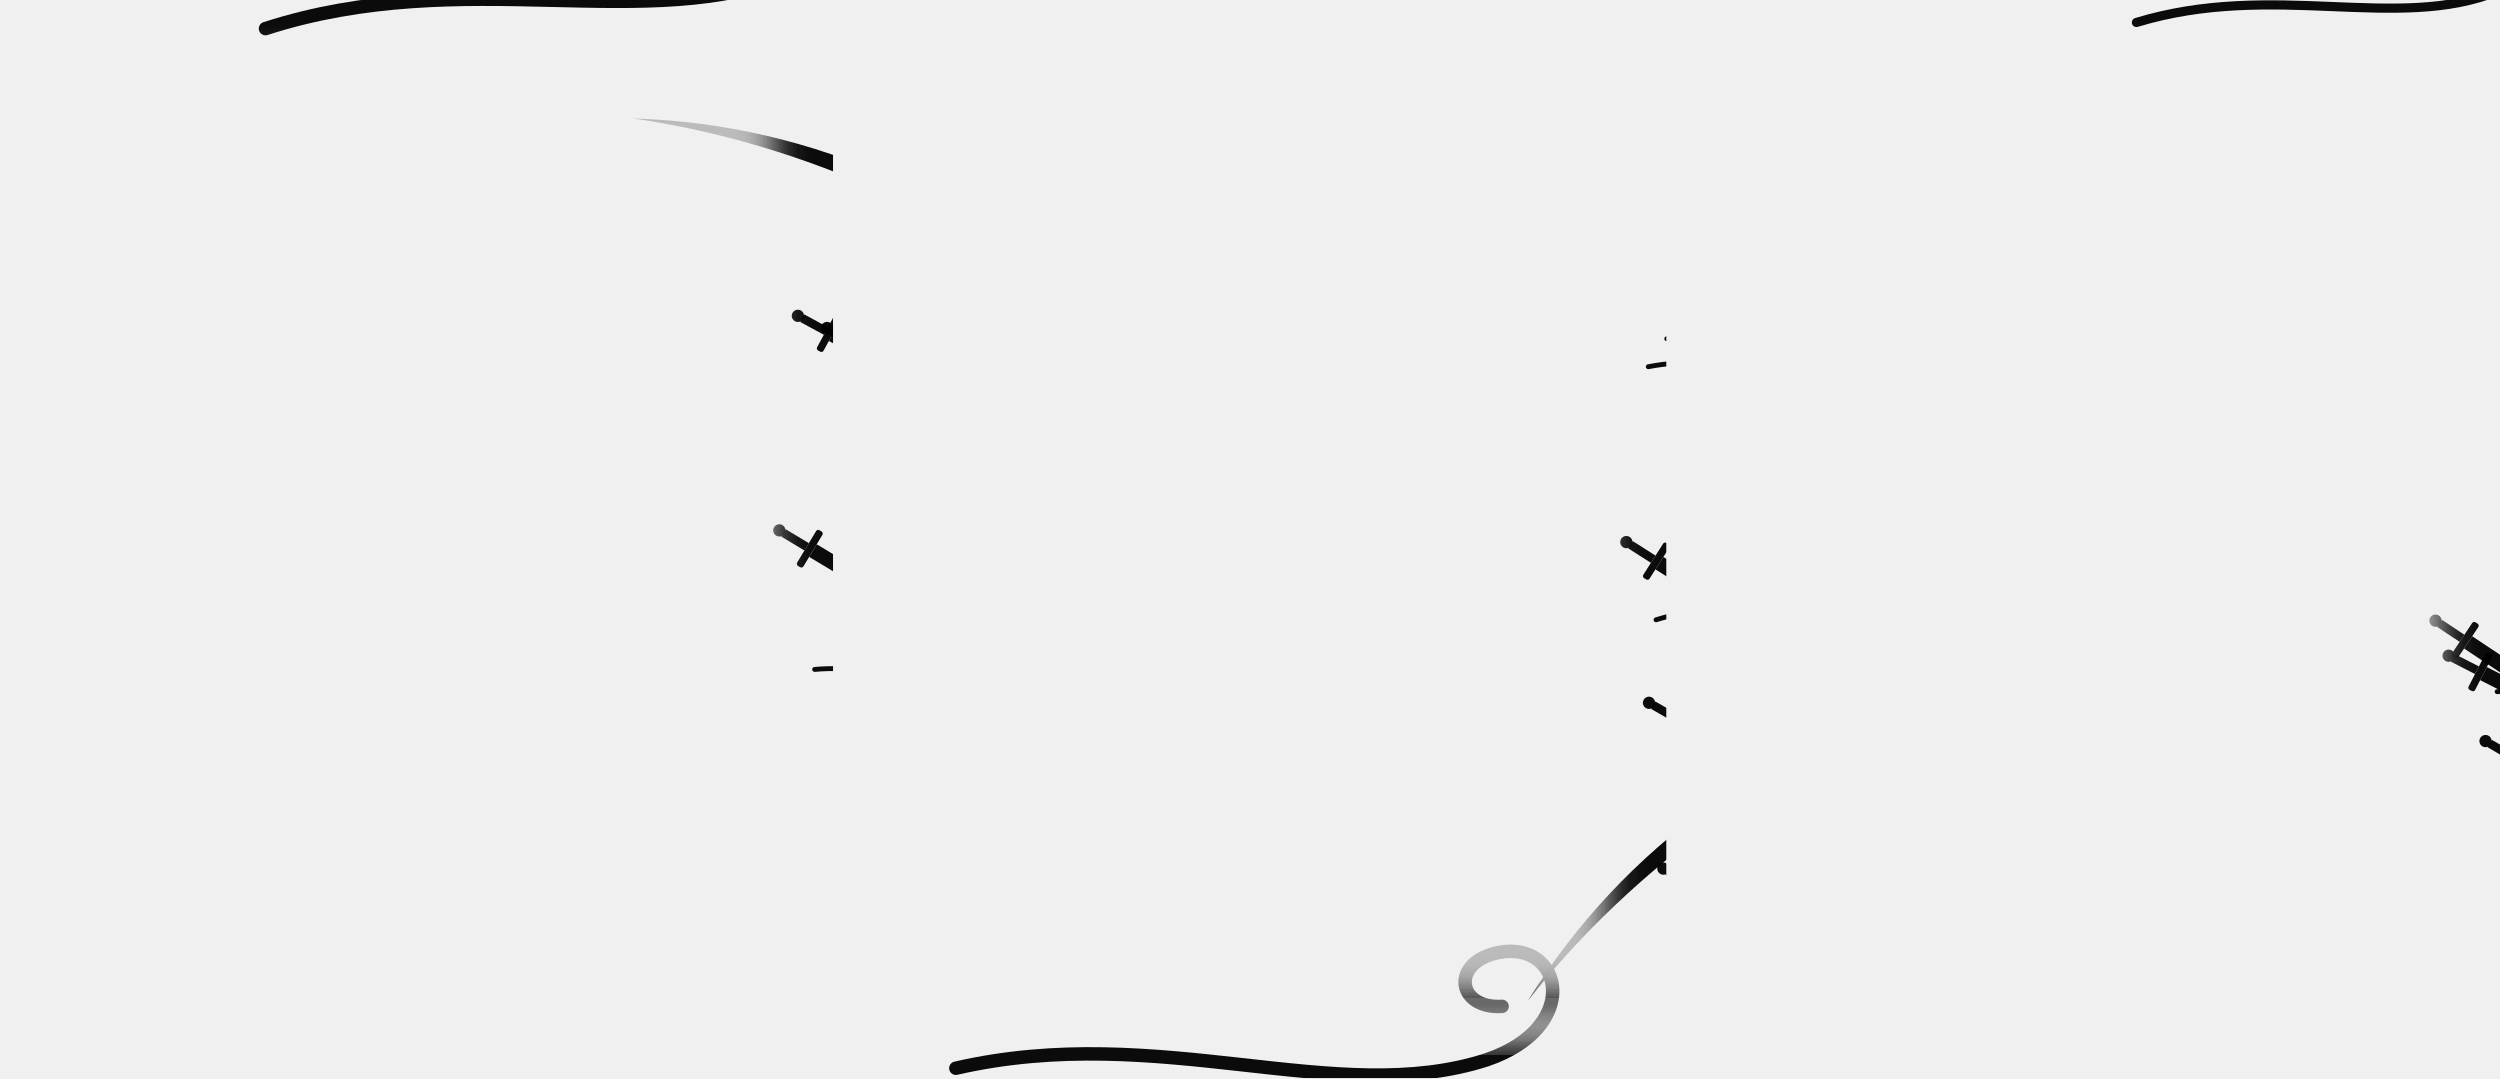
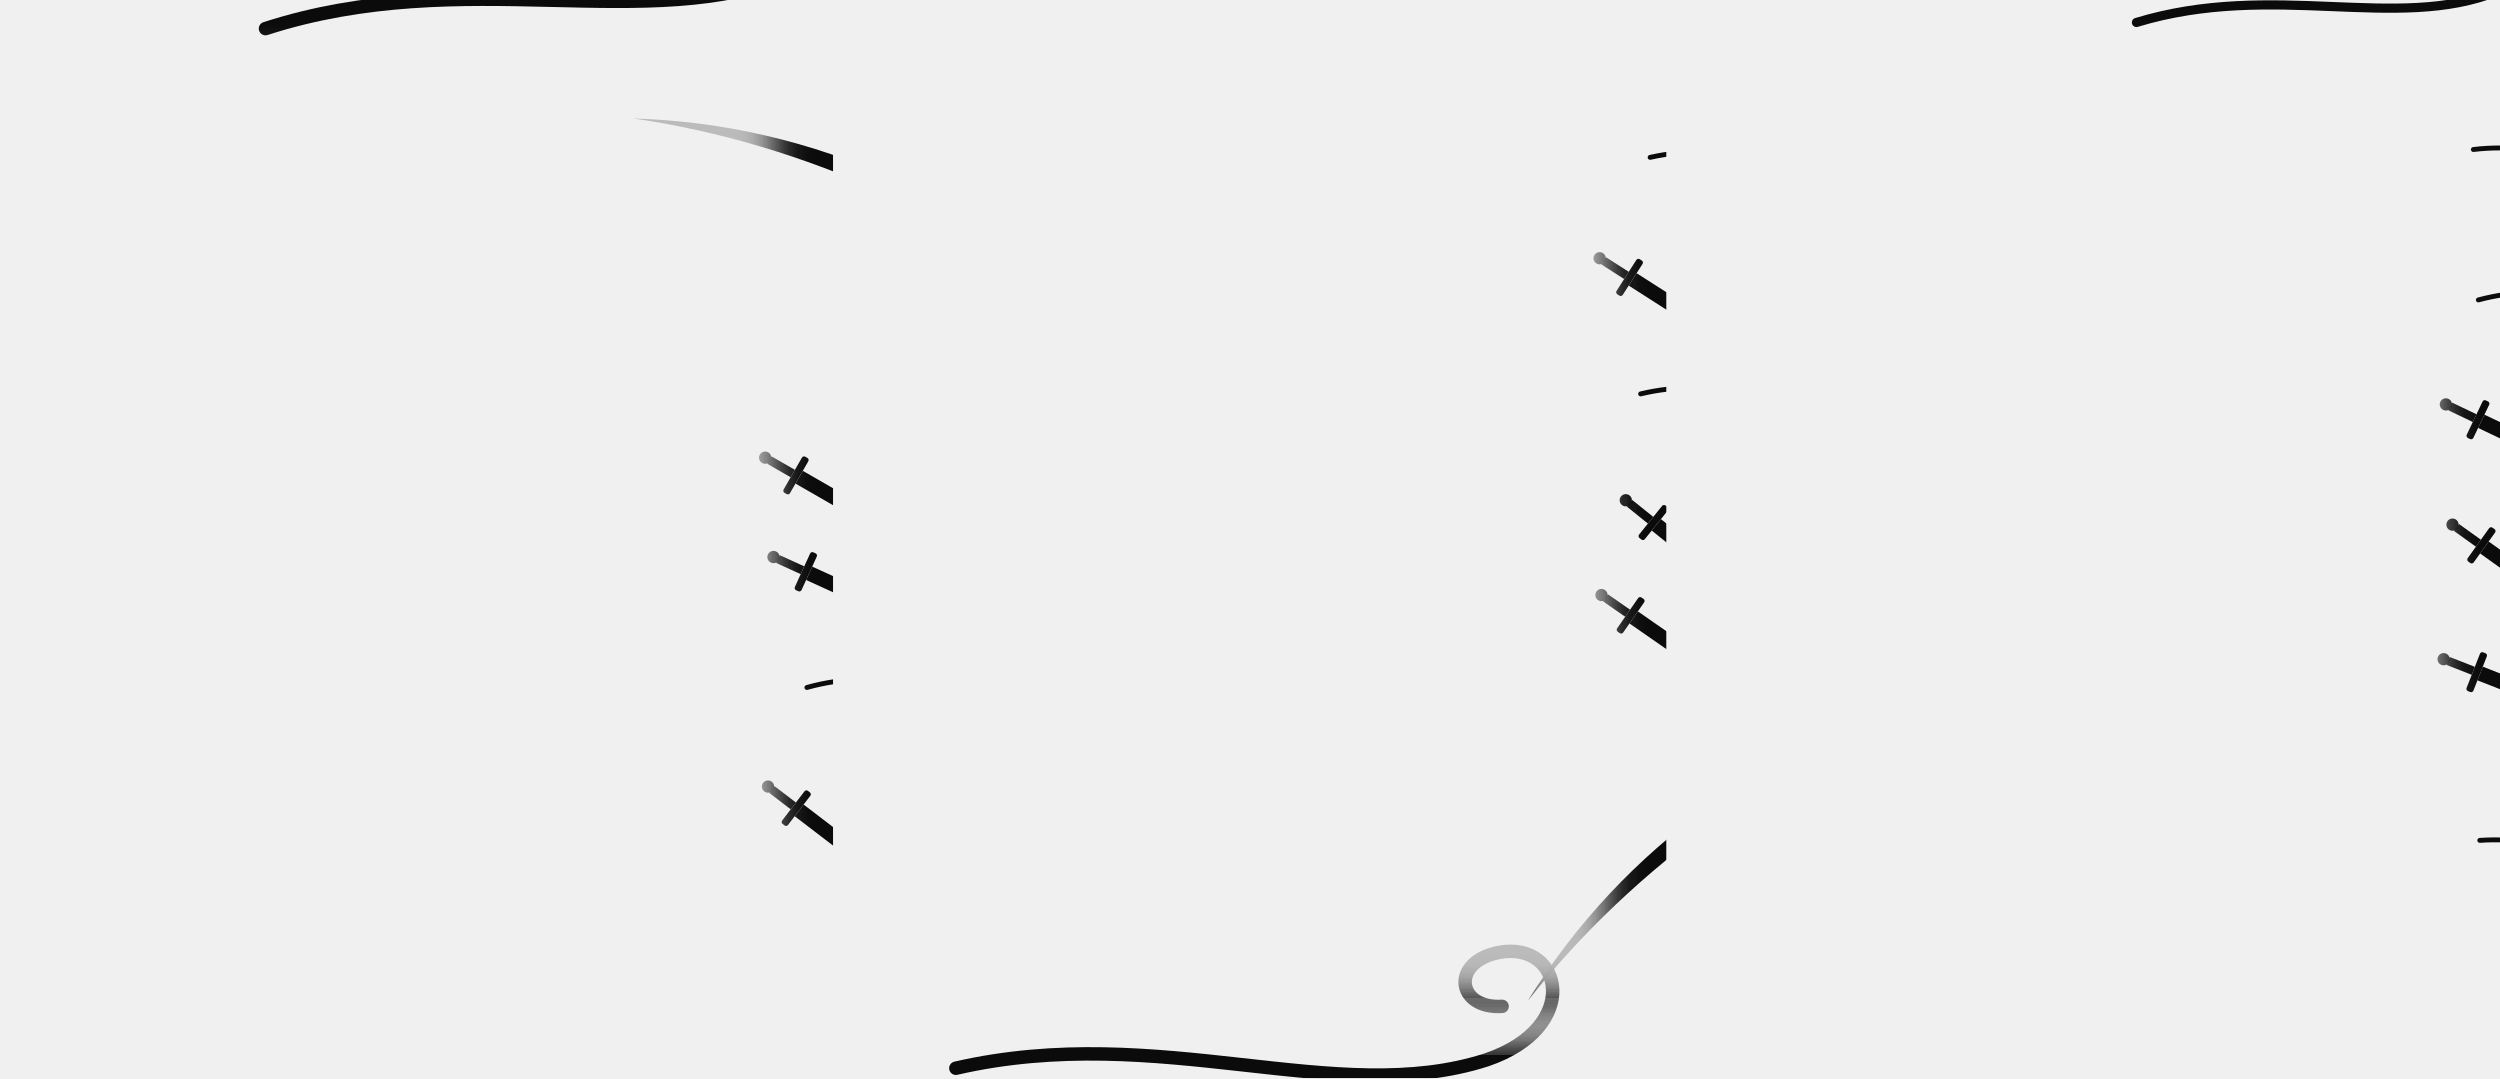
<svg xmlns="http://www.w3.org/2000/svg" width="2448" height="1056" viewBox="0 0 2448 1056">
  <defs>
    <clipPath id="pagina">
      <rect width="816" height="1056" />
    </clipPath>
    <filter id="borra" x="-10%" y="-10%" width="120%" height="120%">
      <feGaussianBlur stdDeviation="16" />
    </filter>
    <mask id="mancha" maskUnits="userSpaceOnUse" x="0" y="0" width="816" height="1056">
      <rect width="816" height="1056" fill="#fff" />
      <rect x="58" y="60" width="700" height="914" fill="#3a3a3a" filter="url(#borra)" />
      <rect x="430" y="982" width="360" height="46" fill="#555" filter="url(#borra)" />
    </mask>
  </defs>
  <g clip-path="url(#pagina)" transform="translate(0 0)">
    <g mask="url(#mancha)">
      <g transform="translate(260.0 28.0) rotate(-3.0) scale(2.20)" fill-opacity="0.95" stroke-opacity="0.95">
        <path d="M0 0 C90 -24 170 12 236 -12 C278 -28 268 -66 240 -60 C218 -55 222 -34 242 -36" fill="none" stroke="#000" stroke-width="6" stroke-linecap="round" />
      </g>
      <g transform="translate(620.0 116.0) rotate(30.0) scale(1.80)" fill-opacity="0.95" stroke-opacity="0.95">
        <path d="M0 0 Q130 -70 300 -30 Q130 -52 0 0 Z" />
      </g>
-       <g transform="translate(806.6 323.0) rotate(118.5) scale(1.20)" fill-opacity="0.95" stroke-opacity="0.95">
+       <g transform="translate(774.2 462.5) rotate(119.9) scale(1.20)" fill-opacity="0.95" stroke-opacity="0.95">
        <path d="M0 -74 L6 -60 L6 -8 L-6 -8 L-6 -60 Z" />
        <rect x="-17" y="-8" width="34" height="6" rx="2" />
        <rect x="-3.5" y="-2" width="7" height="22" />
        <circle cy="24" r="5" />
      </g>
-       <g transform="translate(832.8 338.5) rotate(127.0) scale(1.20)" fill-opacity="0.95" stroke-opacity="0.95">
+       <g transform="translate(774.9 787.7) rotate(127.4) scale(1.20)" fill-opacity="0.95" stroke-opacity="0.95">
        <path d="M0 -74 L6 -60 L6 -8 L-6 -8 L-6 -60 Z" />
        <rect x="-17" y="-8" width="34" height="6" rx="2" />
        <rect x="-3.5" y="-2" width="7" height="22" />
        <circle cy="24" r="5" />
      </g>
-       <g transform="translate(787.8 534.2) rotate(121.0) scale(1.20)" fill-opacity="0.95" stroke-opacity="0.95">
+       <g transform="translate(783.6 557.4) rotate(114.5) scale(1.20)" fill-opacity="0.95" stroke-opacity="0.95">
        <path d="M0 -74 L6 -60 L6 -8 L-6 -8 L-6 -60 Z" />
        <rect x="-17" y="-8" width="34" height="6" rx="2" />
        <rect x="-3.5" y="-2" width="7" height="22" />
        <circle cy="24" r="5" />
      </g>
-       <g transform="translate(797.7 655.5) rotate(8.1) scale(1.20)" fill-opacity="0.95" stroke-opacity="0.95">
-         <path d="M0 0 C60 -14 110 8 160 -6" fill="none" stroke="#000" stroke-width="4" stroke-linecap="round" />
-       </g>
-       <g transform="translate(819.2 575.9) rotate(-9.9) scale(1.20)" fill-opacity="0.95" stroke-opacity="0.95">
-         <path d="M0 0 C60 -14 110 8 160 -6" fill="none" stroke="#000" stroke-width="4" stroke-linecap="round" />
-       </g>
-       <g transform="translate(825.9 235.7) rotate(-2.7) scale(1.20)" fill-opacity="0.95" stroke-opacity="0.95">
+       <g transform="translate(790.1 673.2) rotate(-2.6) scale(1.20)" fill-opacity="0.95" stroke-opacity="0.95">
        <path d="M0 0 C60 -14 110 8 160 -6" fill="none" stroke="#000" stroke-width="4" stroke-linecap="round" />
      </g>
    </g>
  </g>
  <g clip-path="url(#pagina)" transform="translate(816 0)">
    <g mask="url(#mancha)">
      <g transform="translate(120.0 1046.0) rotate(2.0) scale(2.20)" fill-opacity="0.95" stroke-opacity="0.95">
        <path d="M0 0 C90 -24 170 12 236 -12 C278 -28 268 -66 240 -60 C218 -55 222 -34 242 -36" fill="none" stroke="#000" stroke-width="6" stroke-linecap="round" />
      </g>
      <g transform="translate(680.0 980.0) rotate(-30.0) scale(1.80)" fill-opacity="0.95" stroke-opacity="0.95">
        <path d="M0 0 Q130 -70 300 -30 Q130 -52 0 0 Z" />
      </g>
-       <g transform="translate(837.8 864.8) rotate(119.7) scale(1.20)" fill-opacity="0.95" stroke-opacity="0.95">
+       <g transform="translate(798.4 507.9) rotate(128.8) scale(1.20)" fill-opacity="0.95" stroke-opacity="0.95">
        <path d="M0 -74 L6 -60 L6 -8 L-6 -8 L-6 -60 Z" />
        <rect x="-17" y="-8" width="34" height="6" rx="2" />
        <rect x="-3.5" y="-2" width="7" height="22" />
        <circle cy="24" r="5" />
      </g>
-       <g transform="translate(823.7 702.5) rotate(119.8) scale(1.20)" fill-opacity="0.95" stroke-opacity="0.95">
+       <g transform="translate(775.8 599.1) rotate(124.8) scale(1.20)" fill-opacity="0.95" stroke-opacity="0.95">
        <path d="M0 -74 L6 -60 L6 -8 L-6 -8 L-6 -60 Z" />
        <rect x="-17" y="-8" width="34" height="6" rx="2" />
        <rect x="-3.5" y="-2" width="7" height="22" />
        <circle cy="24" r="5" />
      </g>
-       <g transform="translate(800.8 546.3) rotate(122.5) scale(1.20)" fill-opacity="0.95" stroke-opacity="0.95">
+       <g transform="translate(774.6 268.4) rotate(122.6) scale(1.20)" fill-opacity="0.95" stroke-opacity="0.95">
        <path d="M0 -74 L6 -60 L6 -8 L-6 -8 L-6 -60 Z" />
        <rect x="-17" y="-8" width="34" height="6" rx="2" />
        <rect x="-3.5" y="-2" width="7" height="22" />
        <circle cy="24" r="5" />
      </g>
-       <g transform="translate(798.0 359.1) rotate(2.1) scale(1.20)" fill-opacity="0.95" stroke-opacity="0.95">
+       <g transform="translate(790.5 385.7) rotate(-0.4) scale(1.20)" fill-opacity="0.95" stroke-opacity="0.95">
        <path d="M0 0 C60 -14 110 8 160 -6" fill="none" stroke="#000" stroke-width="4" stroke-linecap="round" />
      </g>
-       <g transform="translate(816.1 331.7) rotate(-6.6) scale(1.20)" fill-opacity="0.95" stroke-opacity="0.95">
-         <path d="M0 0 C60 -14 110 8 160 -6" fill="none" stroke="#000" stroke-width="4" stroke-linecap="round" />
-       </g>
-       <g transform="translate(805.6 606.9) rotate(-4.2) scale(1.20)" fill-opacity="0.95" stroke-opacity="0.95">
+       <g transform="translate(799.8 154.1) rotate(0.4) scale(1.20)" fill-opacity="0.95" stroke-opacity="0.95">
        <path d="M0 0 C60 -14 110 8 160 -6" fill="none" stroke="#000" stroke-width="4" stroke-linecap="round" />
      </g>
    </g>
  </g>
  <g clip-path="url(#pagina)" transform="translate(1632 0)">
    <g mask="url(#mancha)">
      <g transform="translate(460.0 22.0) rotate(-2.0) scale(1.50)" fill-opacity="0.95" stroke-opacity="0.95">
        <path d="M0 0 C90 -24 170 12 236 -12 C278 -28 268 -66 240 -60 C218 -55 222 -34 242 -36" fill="none" stroke="#000" stroke-width="6" stroke-linecap="round" />
      </g>
-       <g transform="translate(826.7 740.2) rotate(120.3) scale(1.20)" fill-opacity="0.95" stroke-opacity="0.95">
+       <g transform="translate(792.9 530.5) rotate(125.6) scale(1.20)" fill-opacity="0.95" stroke-opacity="0.95">
        <path d="M0 -74 L6 -60 L6 -8 L-6 -8 L-6 -60 Z" />
        <rect x="-17" y="-8" width="34" height="6" rx="2" />
        <rect x="-3.5" y="-2" width="7" height="22" />
        <circle cy="24" r="5" />
      </g>
-       <g transform="translate(776.8 623.7) rotate(123.6) scale(1.20)" fill-opacity="0.95" stroke-opacity="0.95">
+       <g transform="translate(787.6 656.0) rotate(111.4) scale(1.20)" fill-opacity="0.95" stroke-opacity="0.95">
        <path d="M0 -74 L6 -60 L6 -8 L-6 -8 L-6 -60 Z" />
        <rect x="-17" y="-8" width="34" height="6" rx="2" />
        <rect x="-3.5" y="-2" width="7" height="22" />
        <circle cy="24" r="5" />
      </g>
-       <g transform="translate(791.3 655.2) rotate(117.1) scale(1.20)" fill-opacity="0.95" stroke-opacity="0.95">
+       <g transform="translate(789.0 408.4) rotate(115.5) scale(1.20)" fill-opacity="0.95" stroke-opacity="0.95">
        <path d="M0 -74 L6 -60 L6 -8 L-6 -8 L-6 -60 Z" />
        <rect x="-17" y="-8" width="34" height="6" rx="2" />
        <rect x="-3.5" y="-2" width="7" height="22" />
        <circle cy="24" r="5" />
      </g>
-       <g transform="translate(839.0 290.6) rotate(0.4) scale(1.20)" fill-opacity="0.95" stroke-opacity="0.95">
+       <g transform="translate(796.2 822.9) rotate(9.1) scale(1.20)" fill-opacity="0.95" stroke-opacity="0.95">
        <path d="M0 0 C60 -14 110 8 160 -6" fill="none" stroke="#000" stroke-width="4" stroke-linecap="round" />
      </g>
-       <g transform="translate(813.2 677.3) rotate(7.8) scale(1.20)" fill-opacity="0.95" stroke-opacity="0.95">
+       <g transform="translate(789.9 146.4) rotate(6.3) scale(1.20)" fill-opacity="0.95" stroke-opacity="0.95">
        <path d="M0 0 C60 -14 110 8 160 -6" fill="none" stroke="#000" stroke-width="4" stroke-linecap="round" />
      </g>
-       <g transform="translate(834.9 760.1) rotate(-1.5) scale(1.20)" fill-opacity="0.95" stroke-opacity="0.95">
+       <g transform="translate(794.8 293.7) rotate(-2.0) scale(1.20)" fill-opacity="0.95" stroke-opacity="0.95">
        <path d="M0 0 C60 -14 110 8 160 -6" fill="none" stroke="#000" stroke-width="4" stroke-linecap="round" />
      </g>
    </g>
  </g>
</svg>
